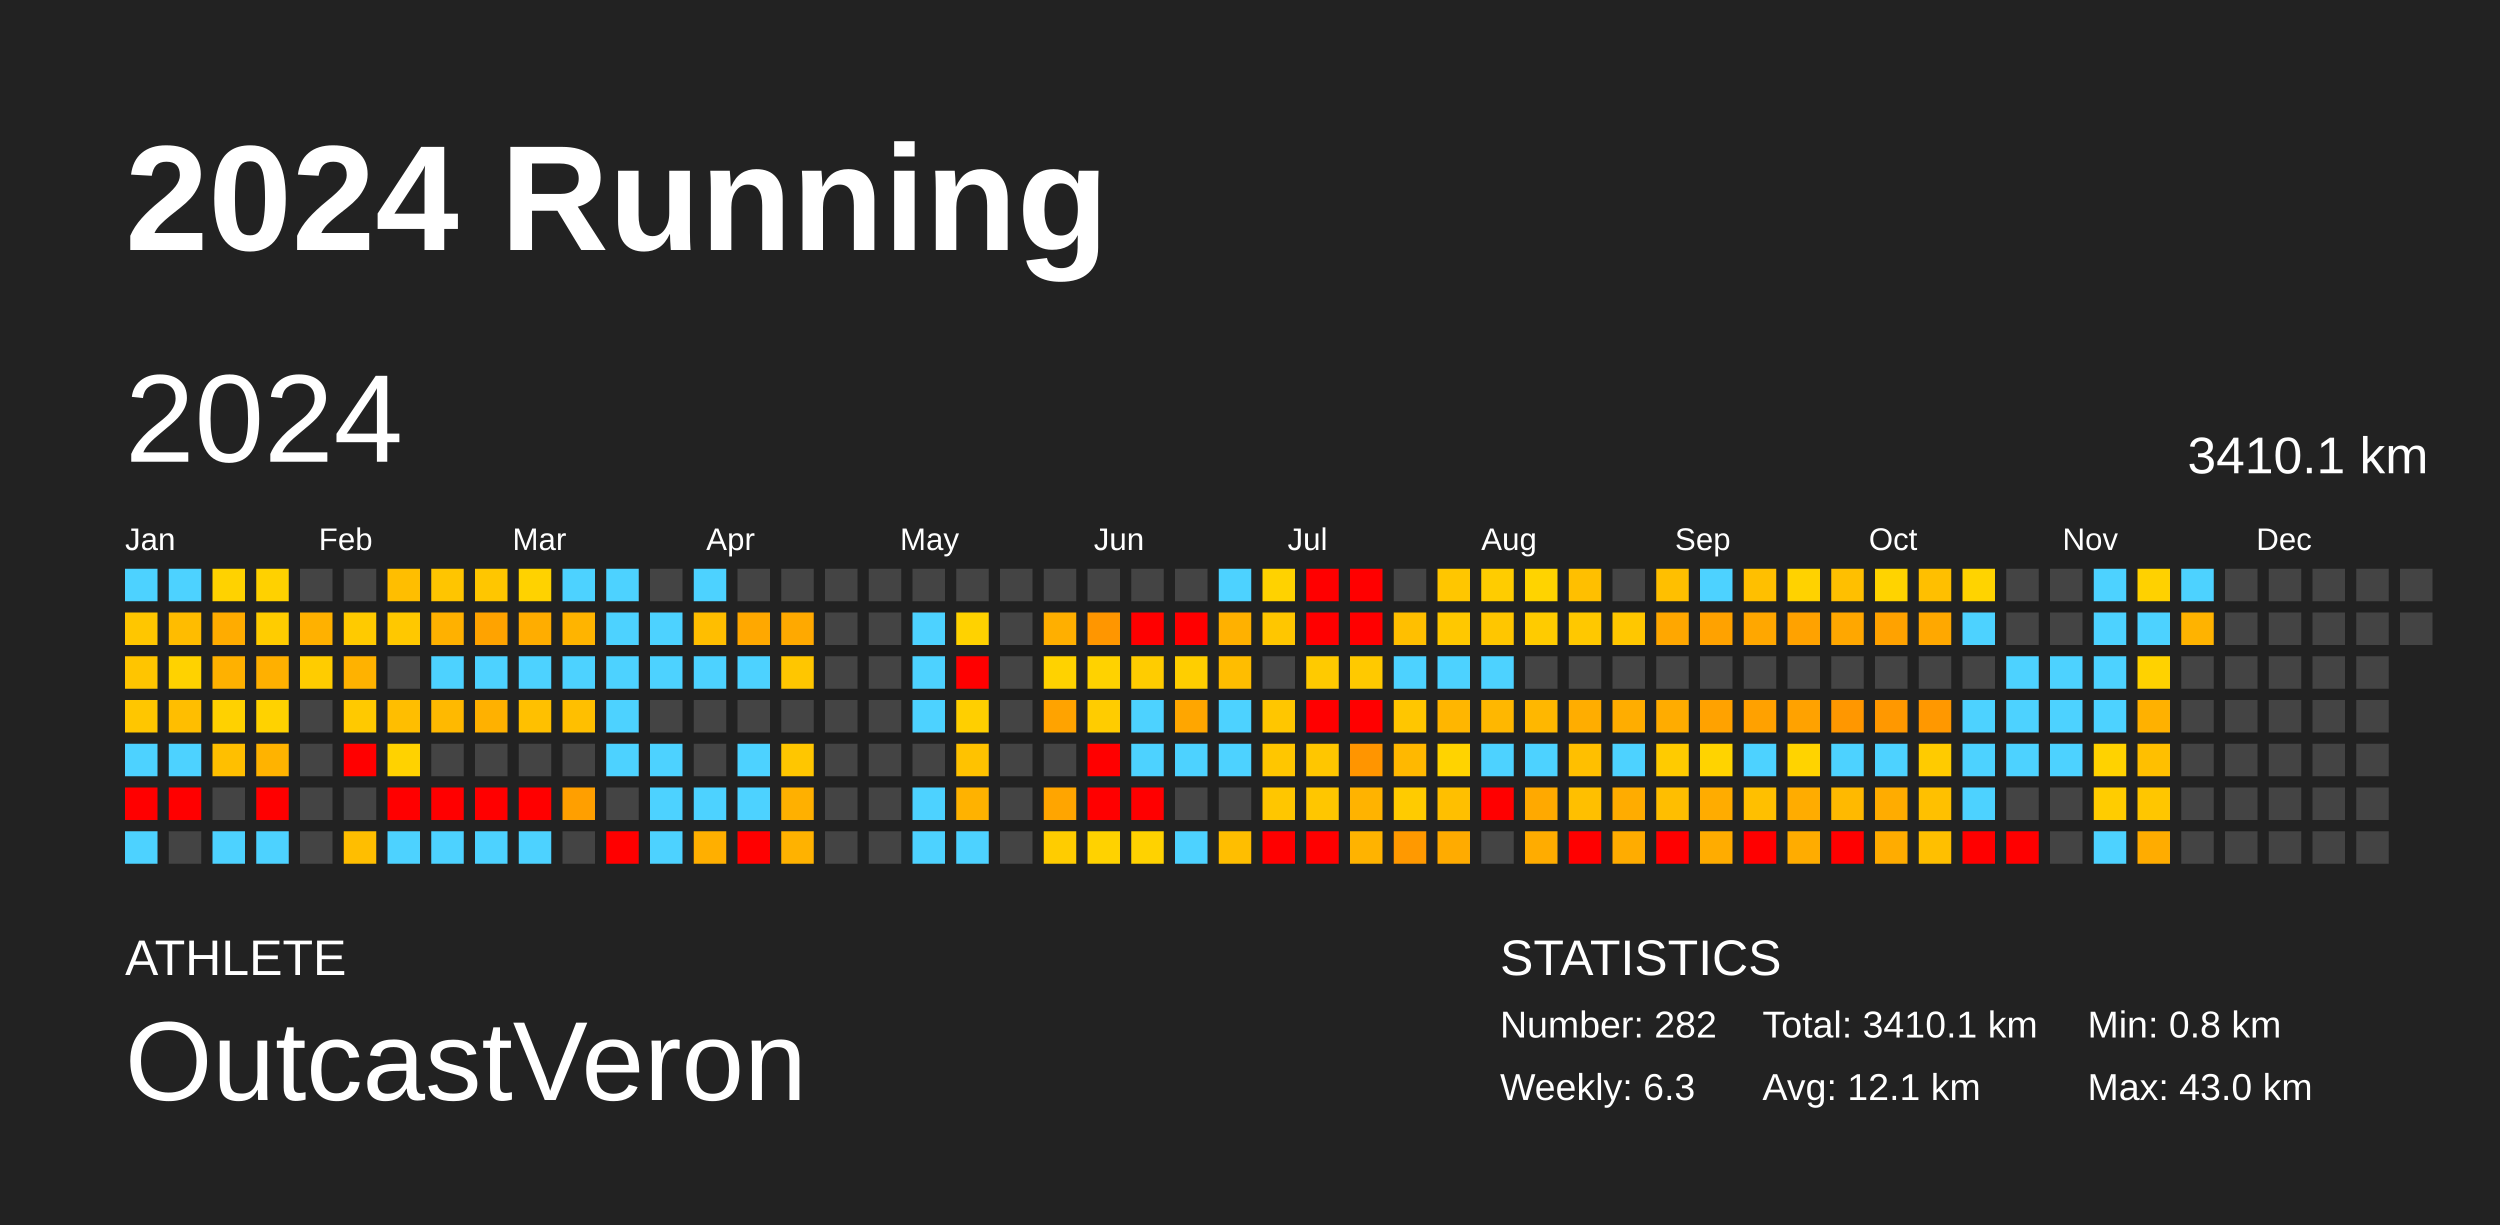
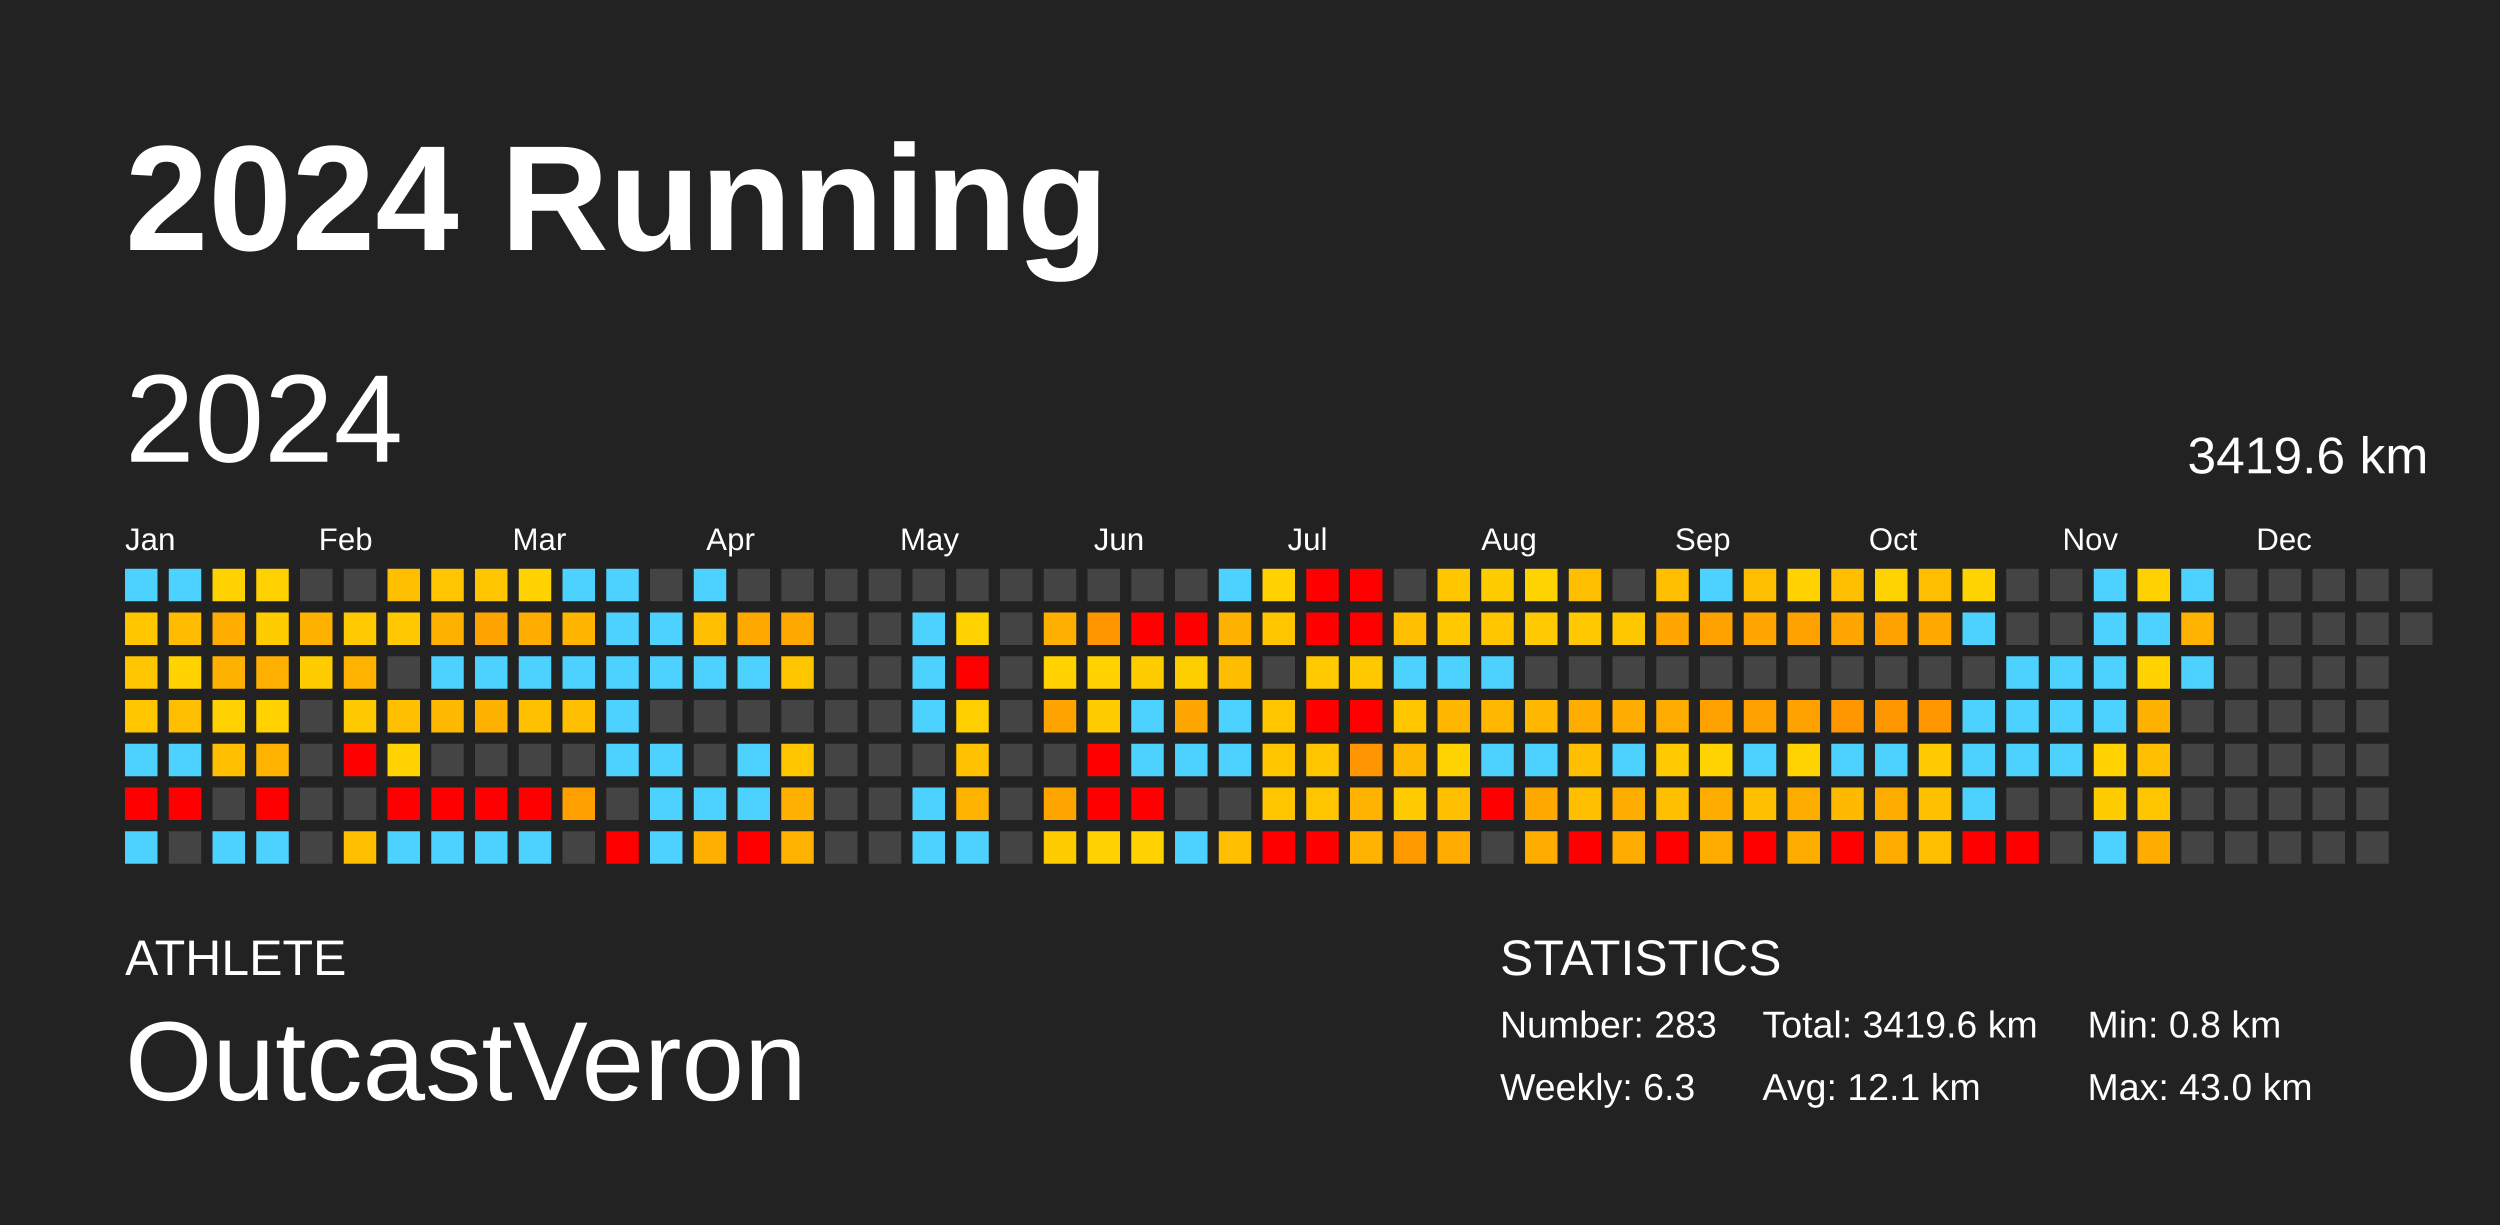
<svg xmlns="http://www.w3.org/2000/svg" baseProfile="full" height="98mm" version="1.1" viewBox="0,0,200,98" width="200mm">
  <defs />
  <rect fill="#222222" height="98" width="200" x="0" y="0" />
  <text fill="#FFFFFF" style="font-size:12px; font-family:Arial; font-weight:bold;" x="10" y="20">2024 Running</text>
  <text fill="#FFFFFF" style="font-size:4px; font-family:Arial" x="10" y="78">ATHLETE</text>
  <text fill="#FFFFFF" style="font-size:9px; font-family:Arial" x="10" y="88">OutcastVeron</text>
  <text fill="#FFFFFF" style="font-size:4px; font-family:Arial" x="120" y="78">STATISTICS</text>
-   <text fill="#FFFFFF" style="font-size:3px; font-family:Arial" x="120" y="83">Number: 282</text>
+   <text fill="#FFFFFF" style="font-size:3px; font-family:Arial" x="120" y="83">Number: 283</text>
  <text fill="#FFFFFF" style="font-size:3px; font-family:Arial" x="120" y="88">Weekly: 6.3</text>
-   <text fill="#FFFFFF" style="font-size:3px; font-family:Arial" x="141" y="83">Total: 3410.1 km</text>
+   <text fill="#FFFFFF" style="font-size:3px; font-family:Arial" x="141" y="83">Total: 3419.6 km</text>
  <text fill="#FFFFFF" style="font-size:3px; font-family:Arial" x="141" y="88">Avg: 12.1 km</text>
  <text fill="#FFFFFF" style="font-size:3px; font-family:Arial" x="167" y="83">Min: 0.8 km</text>
  <text fill="#FFFFFF" style="font-size:3px; font-family:Arial" x="167" y="88">Max: 43.0 km</text>
  <text dominant-baseline="hanging" fill="#FFFFFF" style="font-size:10.0px; font-family:Arial;" x="10" y="30">2024</text>
-   <text dominant-baseline="hanging" fill="#FFFFFF" style="font-size:4.125px; font-family:Arial;" x="175" y="35">3410.1 km</text>
+   <text dominant-baseline="hanging" fill="#FFFFFF" style="font-size:4.125px; font-family:Arial;" x="175" y="35">3419.6 km</text>
  <text fill="#FFFFFF" style="font-size:2.5px; font-family:Arial" x="10.0" y="44">Jan</text>
  <text fill="#FFFFFF" style="font-size:2.5px; font-family:Arial" x="25.5" y="44">Feb</text>
  <text fill="#FFFFFF" style="font-size:2.5px; font-family:Arial" x="41.0" y="44">Mar</text>
  <text fill="#FFFFFF" style="font-size:2.5px; font-family:Arial" x="56.5" y="44">Apr</text>
  <text fill="#FFFFFF" style="font-size:2.5px; font-family:Arial" x="72.0" y="44">May</text>
  <text fill="#FFFFFF" style="font-size:2.5px; font-family:Arial" x="87.5" y="44">Jun</text>
  <text fill="#FFFFFF" style="font-size:2.5px; font-family:Arial" x="103.0" y="44">Jul</text>
  <text fill="#FFFFFF" style="font-size:2.5px; font-family:Arial" x="118.5" y="44">Aug</text>
  <text fill="#FFFFFF" style="font-size:2.5px; font-family:Arial" x="134.0" y="44">Sep</text>
  <text fill="#FFFFFF" style="font-size:2.5px; font-family:Arial" x="149.5" y="44">Oct</text>
  <text fill="#FFFFFF" style="font-size:2.5px; font-family:Arial" x="165.0" y="44">Nov</text>
  <text fill="#FFFFFF" style="font-size:2.5px; font-family:Arial" x="180.5" y="44">Dec</text>
  <rect fill="#4dd2ff" height="2.6" width="2.6" x="10.0" y="45.5" />
  <rect fill="#ffc600" height="2.6" width="2.6" x="10.0" y="49.0" />
  <rect fill="#ffc500" height="2.6" width="2.6" x="10.0" y="52.5" />
  <rect fill="#ffc600" height="2.6" width="2.6" x="10.0" y="56.0" />
  <rect fill="#4dd2ff" height="2.6" width="2.6" x="10.0" y="59.5" />
  <rect fill="red" height="2.6" width="2.6" x="10.0" y="63.0" />
  <rect fill="#4dd2ff" height="2.6" width="2.6" x="10.0" y="66.5" />
  <rect fill="#4dd2ff" height="2.6" width="2.6" x="13.5" y="45.5" />
  <rect fill="#ffbc00" height="2.6" width="2.6" x="13.5" y="49.0" />
  <rect fill="#ffd200" height="2.6" width="2.6" x="13.5" y="52.5" />
  <rect fill="#ffbe00" height="2.6" width="2.6" x="13.5" y="56.0" />
  <rect fill="#4dd2ff" height="2.6" width="2.6" x="13.5" y="59.5" />
  <rect fill="red" height="2.6" width="2.6" x="13.5" y="63.0" />
  <rect fill="#444444" height="2.6" width="2.6" x="13.5" y="66.5" />
  <rect fill="#ffd200" height="2.6" width="2.6" x="17.0" y="45.5" />
  <rect fill="#ffac00" height="2.6" width="2.6" x="17.0" y="49.0" />
  <rect fill="#ffb100" height="2.6" width="2.6" x="17.0" y="52.5" />
  <rect fill="#ffd100" height="2.6" width="2.6" x="17.0" y="56.0" />
  <rect fill="#ffbf00" height="2.6" width="2.6" x="17.0" y="59.5" />
  <rect fill="#444444" height="2.6" width="2.6" x="17.0" y="63.0" />
  <rect fill="#4dd2ff" height="2.6" width="2.6" x="17.0" y="66.5" />
  <rect fill="#ffd100" height="2.6" width="2.6" x="20.5" y="45.5" />
  <rect fill="#ffcc00" height="2.6" width="2.6" x="20.5" y="49.0" />
  <rect fill="#ffb000" height="2.6" width="2.6" x="20.5" y="52.5" />
  <rect fill="#ffd200" height="2.6" width="2.6" x="20.5" y="56.0" />
  <rect fill="#ffb300" height="2.6" width="2.6" x="20.5" y="59.5" />
  <rect fill="red" height="2.6" width="2.6" x="20.5" y="63.0" />
  <rect fill="#4dd2ff" height="2.6" width="2.6" x="20.5" y="66.5" />
  <rect fill="#444444" height="2.6" width="2.6" x="24.0" y="45.5" />
  <rect fill="#ffb100" height="2.6" width="2.6" x="24.0" y="49.0" />
  <rect fill="#ffcc00" height="2.6" width="2.6" x="24.0" y="52.5" />
  <rect fill="#444444" height="2.6" width="2.6" x="24.0" y="56.0" />
  <rect fill="#444444" height="2.6" width="2.6" x="24.0" y="59.5" />
  <rect fill="#444444" height="2.6" width="2.6" x="24.0" y="63.0" />
  <rect fill="#444444" height="2.6" width="2.6" x="24.0" y="66.5" />
  <rect fill="#444444" height="2.6" width="2.6" x="27.5" y="45.5" />
  <rect fill="#ffca00" height="2.6" width="2.6" x="27.5" y="49.0" />
  <rect fill="#ffb200" height="2.6" width="2.6" x="27.5" y="52.5" />
  <rect fill="#ffc900" height="2.6" width="2.6" x="27.5" y="56.0" />
  <rect fill="red" height="2.6" width="2.6" x="27.5" y="59.5" />
  <rect fill="#444444" height="2.6" width="2.6" x="27.5" y="63.0" />
  <rect fill="#ffbe00" height="2.6" width="2.6" x="27.5" y="66.5" />
  <rect fill="#ffbe00" height="2.6" width="2.6" x="31.0" y="45.5" />
  <rect fill="#ffc800" height="2.6" width="2.6" x="31.0" y="49.0" />
  <rect fill="#444444" height="2.6" width="2.6" x="31.0" y="52.5" />
  <rect fill="#ffbe00" height="2.6" width="2.6" x="31.0" y="56.0" />
  <rect fill="#ffd200" height="2.6" width="2.6" x="31.0" y="59.5" />
  <rect fill="red" height="2.6" width="2.6" x="31.0" y="63.0" />
  <rect fill="#4dd2ff" height="2.6" width="2.6" x="31.0" y="66.5" />
  <rect fill="#ffc500" height="2.6" width="2.6" x="34.5" y="45.5" />
  <rect fill="#ffb100" height="2.6" width="2.6" x="34.5" y="49.0" />
  <rect fill="#4dd2ff" height="2.6" width="2.6" x="34.5" y="52.5" />
  <rect fill="#ffb900" height="2.6" width="2.6" x="34.5" y="56.0" />
  <rect fill="#444444" height="2.6" width="2.6" x="34.5" y="59.5" />
  <rect fill="red" height="2.6" width="2.6" x="34.5" y="63.0" />
  <rect fill="#4dd2ff" height="2.6" width="2.6" x="34.5" y="66.5" />
  <rect fill="#ffc600" height="2.6" width="2.6" x="38.0" y="45.5" />
  <rect fill="#ffa300" height="2.6" width="2.6" x="38.0" y="49.0" />
  <rect fill="#4dd2ff" height="2.6" width="2.6" x="38.0" y="52.5" />
  <rect fill="#ffb100" height="2.6" width="2.6" x="38.0" y="56.0" />
  <rect fill="#444444" height="2.6" width="2.6" x="38.0" y="59.5" />
  <rect fill="red" height="2.6" width="2.6" x="38.0" y="63.0" />
  <rect fill="#4dd2ff" height="2.6" width="2.6" x="38.0" y="66.5" />
  <rect fill="#ffd200" height="2.6" width="2.6" x="41.5" y="45.5" />
  <rect fill="#ffad00" height="2.6" width="2.6" x="41.5" y="49.0" />
  <rect fill="#4dd2ff" height="2.6" width="2.6" x="41.5" y="52.5" />
  <rect fill="#ffc000" height="2.6" width="2.6" x="41.5" y="56.0" />
  <rect fill="#444444" height="2.6" width="2.6" x="41.5" y="59.5" />
  <rect fill="red" height="2.6" width="2.6" x="41.5" y="63.0" />
  <rect fill="#4dd2ff" height="2.6" width="2.6" x="41.5" y="66.5" />
  <rect fill="#4dd2ff" height="2.6" width="2.6" x="45.0" y="45.5" />
  <rect fill="#ffb400" height="2.6" width="2.6" x="45.0" y="49.0" />
  <rect fill="#4dd2ff" height="2.6" width="2.6" x="45.0" y="52.5" />
  <rect fill="#ffbf00" height="2.6" width="2.6" x="45.0" y="56.0" />
  <rect fill="#444444" height="2.6" width="2.6" x="45.0" y="59.5" />
  <rect fill="#ff9f00" height="2.6" width="2.6" x="45.0" y="63.0" />
  <rect fill="#444444" height="2.6" width="2.6" x="45.0" y="66.5" />
  <rect fill="#4dd2ff" height="2.6" width="2.6" x="48.5" y="45.5" />
  <rect fill="#4dd2ff" height="2.6" width="2.6" x="48.5" y="49.0" />
  <rect fill="#4dd2ff" height="2.6" width="2.6" x="48.5" y="52.5" />
  <rect fill="#4dd2ff" height="2.6" width="2.6" x="48.5" y="56.0" />
  <rect fill="#4dd2ff" height="2.6" width="2.6" x="48.5" y="59.5" />
  <rect fill="#444444" height="2.6" width="2.6" x="48.5" y="63.0" />
  <rect fill="red" height="2.6" width="2.6" x="48.5" y="66.5" />
  <rect fill="#444444" height="2.6" width="2.6" x="52.0" y="45.5" />
  <rect fill="#4dd2ff" height="2.6" width="2.6" x="52.0" y="49.0" />
  <rect fill="#4dd2ff" height="2.6" width="2.6" x="52.0" y="52.5" />
  <rect fill="#444444" height="2.6" width="2.6" x="52.0" y="56.0" />
  <rect fill="#4dd2ff" height="2.6" width="2.6" x="52.0" y="59.5" />
  <rect fill="#4dd2ff" height="2.6" width="2.6" x="52.0" y="63.0" />
  <rect fill="#4dd2ff" height="2.6" width="2.6" x="52.0" y="66.5" />
  <rect fill="#4dd2ff" height="2.6" width="2.6" x="55.5" y="45.5" />
  <rect fill="#ffbe00" height="2.6" width="2.6" x="55.5" y="49.0" />
  <rect fill="#4dd2ff" height="2.6" width="2.6" x="55.5" y="52.5" />
  <rect fill="#444444" height="2.6" width="2.6" x="55.5" y="56.0" />
  <rect fill="#444444" height="2.6" width="2.6" x="55.5" y="59.5" />
  <rect fill="#4dd2ff" height="2.6" width="2.6" x="55.5" y="63.0" />
  <rect fill="#ffaf00" height="2.6" width="2.6" x="55.5" y="66.5" />
  <rect fill="#444444" height="2.6" width="2.6" x="59.0" y="45.5" />
  <rect fill="#ffa800" height="2.6" width="2.6" x="59.0" y="49.0" />
  <rect fill="#4dd2ff" height="2.6" width="2.6" x="59.0" y="52.5" />
  <rect fill="#444444" height="2.6" width="2.6" x="59.0" y="56.0" />
  <rect fill="#4dd2ff" height="2.6" width="2.6" x="59.0" y="59.5" />
  <rect fill="#4dd2ff" height="2.6" width="2.6" x="59.0" y="63.0" />
  <rect fill="red" height="2.6" width="2.6" x="59.0" y="66.5" />
  <rect fill="#444444" height="2.6" width="2.6" x="62.5" y="45.5" />
  <rect fill="#ffa900" height="2.6" width="2.6" x="62.5" y="49.0" />
  <rect fill="#ffc600" height="2.6" width="2.6" x="62.5" y="52.5" />
  <rect fill="#444444" height="2.6" width="2.6" x="62.5" y="56.0" />
  <rect fill="#ffc600" height="2.6" width="2.6" x="62.5" y="59.5" />
  <rect fill="#ffb000" height="2.6" width="2.6" x="62.5" y="63.0" />
  <rect fill="#ffb200" height="2.6" width="2.6" x="62.5" y="66.5" />
  <rect fill="#444444" height="2.6" width="2.6" x="66.0" y="45.5" />
  <rect fill="#444444" height="2.6" width="2.6" x="66.0" y="49.0" />
  <rect fill="#444444" height="2.6" width="2.6" x="66.0" y="52.5" />
  <rect fill="#444444" height="2.6" width="2.6" x="66.0" y="56.0" />
  <rect fill="#444444" height="2.6" width="2.6" x="66.0" y="59.5" />
  <rect fill="#444444" height="2.6" width="2.6" x="66.0" y="63.0" />
  <rect fill="#444444" height="2.6" width="2.6" x="66.0" y="66.5" />
  <rect fill="#444444" height="2.6" width="2.6" x="69.5" y="45.5" />
  <rect fill="#444444" height="2.6" width="2.6" x="69.5" y="49.0" />
  <rect fill="#444444" height="2.6" width="2.6" x="69.5" y="52.5" />
  <rect fill="#444444" height="2.6" width="2.6" x="69.5" y="56.0" />
  <rect fill="#444444" height="2.6" width="2.6" x="69.5" y="59.5" />
  <rect fill="#444444" height="2.6" width="2.6" x="69.5" y="63.0" />
  <rect fill="#444444" height="2.6" width="2.6" x="69.5" y="66.5" />
  <rect fill="#444444" height="2.6" width="2.6" x="73.0" y="45.5" />
  <rect fill="#4dd2ff" height="2.6" width="2.6" x="73.0" y="49.0" />
  <rect fill="#4dd2ff" height="2.6" width="2.6" x="73.0" y="52.5" />
  <rect fill="#4dd2ff" height="2.6" width="2.6" x="73.0" y="56.0" />
  <rect fill="#444444" height="2.6" width="2.6" x="73.0" y="59.5" />
  <rect fill="#4dd2ff" height="2.6" width="2.6" x="73.0" y="63.0" />
  <rect fill="#4dd2ff" height="2.6" width="2.6" x="73.0" y="66.5" />
  <rect fill="#444444" height="2.6" width="2.6" x="76.5" y="45.5" />
  <rect fill="#ffd200" height="2.6" width="2.6" x="76.5" y="49.0" />
  <rect fill="red" height="2.6" width="2.6" x="76.5" y="52.5" />
  <rect fill="#ffcf00" height="2.6" width="2.6" x="76.5" y="56.0" />
  <rect fill="#ffc200" height="2.6" width="2.6" x="76.5" y="59.5" />
  <rect fill="#ffb200" height="2.6" width="2.6" x="76.5" y="63.0" />
  <rect fill="#4dd2ff" height="2.6" width="2.6" x="76.5" y="66.5" />
  <rect fill="#444444" height="2.6" width="2.6" x="80.0" y="45.5" />
  <rect fill="#444444" height="2.6" width="2.6" x="80.0" y="49.0" />
  <rect fill="#444444" height="2.6" width="2.6" x="80.0" y="52.5" />
  <rect fill="#444444" height="2.6" width="2.6" x="80.0" y="56.0" />
  <rect fill="#444444" height="2.6" width="2.6" x="80.0" y="59.5" />
  <rect fill="#444444" height="2.6" width="2.6" x="80.0" y="63.0" />
  <rect fill="#444444" height="2.6" width="2.6" x="80.0" y="66.5" />
  <rect fill="#444444" height="2.6" width="2.6" x="83.5" y="45.5" />
  <rect fill="#ffaf00" height="2.6" width="2.6" x="83.5" y="49.0" />
  <rect fill="#ffd200" height="2.6" width="2.6" x="83.5" y="52.5" />
  <rect fill="#ffa300" height="2.6" width="2.6" x="83.5" y="56.0" />
  <rect fill="#444444" height="2.6" width="2.6" x="83.5" y="59.5" />
  <rect fill="#ffa500" height="2.6" width="2.6" x="83.5" y="63.0" />
  <rect fill="#ffcc00" height="2.6" width="2.6" x="83.5" y="66.5" />
  <rect fill="#444444" height="2.6" width="2.6" x="87.0" y="45.5" />
  <rect fill="#ff9600" height="2.6" width="2.6" x="87.0" y="49.0" />
  <rect fill="#ffd200" height="2.6" width="2.6" x="87.0" y="52.5" />
  <rect fill="#ffcc00" height="2.6" width="2.6" x="87.0" y="56.0" />
  <rect fill="red" height="2.6" width="2.6" x="87.0" y="59.5" />
  <rect fill="red" height="2.6" width="2.6" x="87.0" y="63.0" />
  <rect fill="#ffd200" height="2.6" width="2.6" x="87.0" y="66.5" />
  <rect fill="#444444" height="2.6" width="2.6" x="90.5" y="45.5" />
  <rect fill="red" height="2.6" width="2.6" x="90.5" y="49.0" />
  <rect fill="#ffcc00" height="2.6" width="2.6" x="90.5" y="52.5" />
  <rect fill="#4dd2ff" height="2.6" width="2.6" x="90.5" y="56.0" />
  <rect fill="#4dd2ff" height="2.6" width="2.6" x="90.5" y="59.5" />
  <rect fill="red" height="2.6" width="2.6" x="90.5" y="63.0" />
  <rect fill="#ffd200" height="2.6" width="2.6" x="90.5" y="66.5" />
  <rect fill="#444444" height="2.6" width="2.6" x="94.0" y="45.5" />
  <rect fill="red" height="2.6" width="2.6" x="94.0" y="49.0" />
  <rect fill="#ffce00" height="2.6" width="2.6" x="94.0" y="52.5" />
  <rect fill="#ffa600" height="2.6" width="2.6" x="94.0" y="56.0" />
  <rect fill="#4dd2ff" height="2.6" width="2.6" x="94.0" y="59.5" />
  <rect fill="#444444" height="2.6" width="2.6" x="94.0" y="63.0" />
  <rect fill="#4dd2ff" height="2.6" width="2.6" x="94.0" y="66.5" />
  <rect fill="#4dd2ff" height="2.6" width="2.6" x="97.5" y="45.5" />
  <rect fill="#ffb100" height="2.6" width="2.6" x="97.5" y="49.0" />
  <rect fill="#ffbd00" height="2.6" width="2.6" x="97.5" y="52.5" />
  <rect fill="#4dd2ff" height="2.6" width="2.6" x="97.5" y="56.0" />
  <rect fill="#4dd2ff" height="2.6" width="2.6" x="97.5" y="59.5" />
  <rect fill="#444444" height="2.6" width="2.6" x="97.5" y="63.0" />
  <rect fill="#ffbe00" height="2.6" width="2.6" x="97.5" y="66.5" />
  <rect fill="#ffd200" height="2.6" width="2.6" x="101.0" y="45.5" />
  <rect fill="#ffc600" height="2.6" width="2.6" x="101.0" y="49.0" />
  <rect fill="#444444" height="2.6" width="2.6" x="101.0" y="52.5" />
  <rect fill="#ffc600" height="2.6" width="2.6" x="101.0" y="56.0" />
  <rect fill="#ffc600" height="2.6" width="2.6" x="101.0" y="59.5" />
  <rect fill="#ffc600" height="2.6" width="2.6" x="101.0" y="63.0" />
  <rect fill="red" height="2.6" width="2.6" x="101.0" y="66.5" />
  <rect fill="red" height="2.6" width="2.6" x="104.5" y="45.5" />
  <rect fill="red" height="2.6" width="2.6" x="104.5" y="49.0" />
  <rect fill="#ffca00" height="2.6" width="2.6" x="104.5" y="52.5" />
  <rect fill="red" height="2.6" width="2.6" x="104.5" y="56.0" />
  <rect fill="#ffc600" height="2.6" width="2.6" x="104.5" y="59.5" />
  <rect fill="#ffc600" height="2.6" width="2.6" x="104.5" y="63.0" />
  <rect fill="red" height="2.6" width="2.6" x="104.5" y="66.5" />
  <rect fill="red" height="2.6" width="2.6" x="108.0" y="45.5" />
  <rect fill="red" height="2.6" width="2.6" x="108.0" y="49.0" />
  <rect fill="#ffc900" height="2.6" width="2.6" x="108.0" y="52.5" />
  <rect fill="red" height="2.6" width="2.6" x="108.0" y="56.0" />
  <rect fill="#ff9500" height="2.6" width="2.6" x="108.0" y="59.5" />
  <rect fill="#ffb300" height="2.6" width="2.6" x="108.0" y="63.0" />
  <rect fill="#ffb300" height="2.6" width="2.6" x="108.0" y="66.5" />
  <rect fill="#444444" height="2.6" width="2.6" x="111.5" y="45.5" />
  <rect fill="#ffbf00" height="2.6" width="2.6" x="111.5" y="49.0" />
  <rect fill="#4dd2ff" height="2.6" width="2.6" x="111.5" y="52.5" />
  <rect fill="#ffc600" height="2.6" width="2.6" x="111.5" y="56.0" />
  <rect fill="#ffb800" height="2.6" width="2.6" x="111.5" y="59.5" />
  <rect fill="#ffcb00" height="2.6" width="2.6" x="111.5" y="63.0" />
  <rect fill="#ff9900" height="2.6" width="2.6" x="111.5" y="66.5" />
  <rect fill="#ffc600" height="2.6" width="2.6" x="115.0" y="45.5" />
  <rect fill="#ffc800" height="2.6" width="2.6" x="115.0" y="49.0" />
  <rect fill="#4dd2ff" height="2.6" width="2.6" x="115.0" y="52.5" />
  <rect fill="#ffb600" height="2.6" width="2.6" x="115.0" y="56.0" />
  <rect fill="#ffd300" height="2.6" width="2.6" x="115.0" y="59.5" />
  <rect fill="#ffbf00" height="2.6" width="2.6" x="115.0" y="63.0" />
  <rect fill="#ffab00" height="2.6" width="2.6" x="115.0" y="66.5" />
  <rect fill="#ffcc00" height="2.6" width="2.6" x="118.5" y="45.5" />
  <rect fill="#ffc600" height="2.6" width="2.6" x="118.5" y="49.0" />
  <rect fill="#4dd2ff" height="2.6" width="2.6" x="118.5" y="52.5" />
  <rect fill="#ffb700" height="2.6" width="2.6" x="118.5" y="56.0" />
  <rect fill="#4dd2ff" height="2.6" width="2.6" x="118.5" y="59.5" />
  <rect fill="red" height="2.6" width="2.6" x="118.5" y="63.0" />
  <rect fill="#444444" height="2.6" width="2.6" x="118.5" y="66.5" />
  <rect fill="#ffd300" height="2.6" width="2.6" x="122.0" y="45.5" />
  <rect fill="#ffcb00" height="2.6" width="2.6" x="122.0" y="49.0" />
  <rect fill="#444444" height="2.6" width="2.6" x="122.0" y="52.5" />
  <rect fill="#ffb700" height="2.6" width="2.6" x="122.0" y="56.0" />
  <rect fill="#4dd2ff" height="2.6" width="2.6" x="122.0" y="59.5" />
  <rect fill="#ffa900" height="2.6" width="2.6" x="122.0" y="63.0" />
  <rect fill="#ffac00" height="2.6" width="2.6" x="122.0" y="66.5" />
  <rect fill="#ffbf00" height="2.6" width="2.6" x="125.5" y="45.5" />
  <rect fill="#ffc800" height="2.6" width="2.6" x="125.5" y="49.0" />
  <rect fill="#444444" height="2.6" width="2.6" x="125.5" y="52.5" />
  <rect fill="#ffad00" height="2.6" width="2.6" x="125.5" y="56.0" />
  <rect fill="#ffbf00" height="2.6" width="2.6" x="125.5" y="59.5" />
  <rect fill="#ffbf00" height="2.6" width="2.6" x="125.5" y="63.0" />
  <rect fill="red" height="2.6" width="2.6" x="125.5" y="66.5" />
  <rect fill="#444444" height="2.6" width="2.6" x="129.0" y="45.5" />
  <rect fill="#ffc700" height="2.6" width="2.6" x="129.0" y="49.0" />
  <rect fill="#444444" height="2.6" width="2.6" x="129.0" y="52.5" />
  <rect fill="#ffad00" height="2.6" width="2.6" x="129.0" y="56.0" />
  <rect fill="#4dd2ff" height="2.6" width="2.6" x="129.0" y="59.5" />
  <rect fill="#ffac00" height="2.6" width="2.6" x="129.0" y="63.0" />
  <rect fill="#ffac00" height="2.6" width="2.6" x="129.0" y="66.5" />
  <rect fill="#ffbf00" height="2.6" width="2.6" x="132.5" y="45.5" />
  <rect fill="#ffa700" height="2.6" width="2.6" x="132.5" y="49.0" />
  <rect fill="#444444" height="2.6" width="2.6" x="132.5" y="52.5" />
  <rect fill="#ffac00" height="2.6" width="2.6" x="132.5" y="56.0" />
  <rect fill="#ffcb00" height="2.6" width="2.6" x="132.5" y="59.5" />
  <rect fill="#ffbe00" height="2.6" width="2.6" x="132.5" y="63.0" />
  <rect fill="red" height="2.6" width="2.6" x="132.5" y="66.5" />
  <rect fill="#4dd2ff" height="2.6" width="2.6" x="136.0" y="45.5" />
  <rect fill="#ffa200" height="2.6" width="2.6" x="136.0" y="49.0" />
  <rect fill="#444444" height="2.6" width="2.6" x="136.0" y="52.5" />
  <rect fill="#ffa200" height="2.6" width="2.6" x="136.0" y="56.0" />
  <rect fill="#ffd300" height="2.6" width="2.6" x="136.0" y="59.5" />
  <rect fill="#ffac00" height="2.6" width="2.6" x="136.0" y="63.0" />
  <rect fill="#ffac00" height="2.6" width="2.6" x="136.0" y="66.5" />
  <rect fill="#ffbf00" height="2.6" width="2.6" x="139.5" y="45.5" />
  <rect fill="#ffa700" height="2.6" width="2.6" x="139.5" y="49.0" />
  <rect fill="#444444" height="2.6" width="2.6" x="139.5" y="52.5" />
  <rect fill="#ffa100" height="2.6" width="2.6" x="139.5" y="56.0" />
  <rect fill="#4dd2ff" height="2.6" width="2.6" x="139.5" y="59.5" />
  <rect fill="#ffbf00" height="2.6" width="2.6" x="139.5" y="63.0" />
  <rect fill="red" height="2.6" width="2.6" x="139.5" y="66.5" />
  <rect fill="#ffd200" height="2.6" width="2.6" x="143.0" y="45.5" />
  <rect fill="#ffa200" height="2.6" width="2.6" x="143.0" y="49.0" />
  <rect fill="#444444" height="2.6" width="2.6" x="143.0" y="52.5" />
  <rect fill="#ffa200" height="2.6" width="2.6" x="143.0" y="56.0" />
  <rect fill="#ffd300" height="2.6" width="2.6" x="143.0" y="59.5" />
  <rect fill="#ffac00" height="2.6" width="2.6" x="143.0" y="63.0" />
  <rect fill="#ffac00" height="2.6" width="2.6" x="143.0" y="66.5" />
  <rect fill="#ffbf00" height="2.6" width="2.6" x="146.5" y="45.5" />
  <rect fill="#ffa700" height="2.6" width="2.6" x="146.5" y="49.0" />
  <rect fill="#444444" height="2.6" width="2.6" x="146.5" y="52.5" />
  <rect fill="#ff9700" height="2.6" width="2.6" x="146.5" y="56.0" />
  <rect fill="#4dd2ff" height="2.6" width="2.6" x="146.5" y="59.5" />
  <rect fill="#ffb900" height="2.6" width="2.6" x="146.5" y="63.0" />
  <rect fill="red" height="2.6" width="2.6" x="146.5" y="66.5" />
  <rect fill="#ffd300" height="2.6" width="2.6" x="150.0" y="45.5" />
  <rect fill="#ffa200" height="2.6" width="2.6" x="150.0" y="49.0" />
  <rect fill="#444444" height="2.6" width="2.6" x="150.0" y="52.5" />
  <rect fill="#ff9800" height="2.6" width="2.6" x="150.0" y="56.0" />
  <rect fill="#4dd2ff" height="2.6" width="2.6" x="150.0" y="59.5" />
  <rect fill="#ffac00" height="2.6" width="2.6" x="150.0" y="63.0" />
  <rect fill="#ffac00" height="2.6" width="2.6" x="150.0" y="66.5" />
  <rect fill="#ffbf00" height="2.6" width="2.6" x="153.5" y="45.5" />
  <rect fill="#ffa800" height="2.6" width="2.6" x="153.5" y="49.0" />
  <rect fill="#444444" height="2.6" width="2.6" x="153.5" y="52.5" />
  <rect fill="#ff9800" height="2.6" width="2.6" x="153.5" y="56.0" />
  <rect fill="#ffcb00" height="2.6" width="2.6" x="153.5" y="59.5" />
  <rect fill="#ffc000" height="2.6" width="2.6" x="153.5" y="63.0" />
  <rect fill="#ffbf00" height="2.6" width="2.6" x="153.5" y="66.5" />
  <rect fill="#ffd300" height="2.6" width="2.6" x="157.0" y="45.5" />
  <rect fill="#4dd2ff" height="2.6" width="2.6" x="157.0" y="49.0" />
  <rect fill="#444444" height="2.6" width="2.6" x="157.0" y="52.5" />
  <rect fill="#4dd2ff" height="2.6" width="2.6" x="157.0" y="56.0" />
  <rect fill="#4dd2ff" height="2.6" width="2.6" x="157.0" y="59.5" />
  <rect fill="#4dd2ff" height="2.6" width="2.6" x="157.0" y="63.0" />
  <rect fill="red" height="2.6" width="2.6" x="157.0" y="66.5" />
  <rect fill="#444444" height="2.6" width="2.6" x="160.5" y="45.5" />
  <rect fill="#444444" height="2.6" width="2.6" x="160.5" y="49.0" />
  <rect fill="#4dd2ff" height="2.6" width="2.6" x="160.5" y="52.5" />
  <rect fill="#4dd2ff" height="2.6" width="2.6" x="160.5" y="56.0" />
  <rect fill="#4dd2ff" height="2.6" width="2.6" x="160.5" y="59.5" />
  <rect fill="#444444" height="2.6" width="2.6" x="160.5" y="63.0" />
  <rect fill="red" height="2.6" width="2.6" x="160.5" y="66.5" />
  <rect fill="#444444" height="2.6" width="2.6" x="164.0" y="45.5" />
  <rect fill="#444444" height="2.6" width="2.6" x="164.0" y="49.0" />
  <rect fill="#4dd2ff" height="2.6" width="2.6" x="164.0" y="52.5" />
  <rect fill="#4dd2ff" height="2.6" width="2.6" x="164.0" y="56.0" />
  <rect fill="#4dd2ff" height="2.6" width="2.6" x="164.0" y="59.5" />
  <rect fill="#444444" height="2.6" width="2.6" x="164.0" y="63.0" />
  <rect fill="#444444" height="2.6" width="2.6" x="164.0" y="66.5" />
  <rect fill="#4dd2ff" height="2.6" width="2.6" x="167.5" y="45.5" />
  <rect fill="#4dd2ff" height="2.6" width="2.6" x="167.5" y="49.0" />
  <rect fill="#4dd2ff" height="2.6" width="2.6" x="167.5" y="52.5" />
  <rect fill="#4dd2ff" height="2.6" width="2.6" x="167.5" y="56.0" />
  <rect fill="#ffd200" height="2.6" width="2.6" x="167.5" y="59.5" />
  <rect fill="#ffcc00" height="2.6" width="2.6" x="167.5" y="63.0" />
  <rect fill="#4dd2ff" height="2.6" width="2.6" x="167.5" y="66.5" />
  <rect fill="#ffd100" height="2.6" width="2.6" x="171.0" y="45.5" />
  <rect fill="#4dd2ff" height="2.6" width="2.6" x="171.0" y="49.0" />
  <rect fill="#ffd200" height="2.6" width="2.6" x="171.0" y="52.5" />
  <rect fill="#ffb100" height="2.6" width="2.6" x="171.0" y="56.0" />
  <rect fill="#ffbf00" height="2.6" width="2.6" x="171.0" y="59.5" />
  <rect fill="#ffc600" height="2.6" width="2.6" x="171.0" y="63.0" />
  <rect fill="#ffac00" height="2.6" width="2.6" x="171.0" y="66.5" />
  <rect fill="#4dd2ff" height="2.6" width="2.6" x="174.5" y="45.5" />
  <rect fill="#ffb300" height="2.6" width="2.6" x="174.5" y="49.0" />
-   <rect fill="#444444" height="2.6" width="2.6" x="174.5" y="52.5" />
+   <rect fill="#4dd2ff" height="2.6" width="2.6" x="174.5" y="52.5" />
  <rect fill="#444444" height="2.6" width="2.6" x="174.5" y="56.0" />
  <rect fill="#444444" height="2.6" width="2.6" x="174.5" y="59.5" />
  <rect fill="#444444" height="2.6" width="2.6" x="174.5" y="63.0" />
  <rect fill="#444444" height="2.6" width="2.6" x="174.5" y="66.5" />
  <rect fill="#444444" height="2.6" width="2.6" x="178.0" y="45.5" />
  <rect fill="#444444" height="2.6" width="2.6" x="178.0" y="49.0" />
  <rect fill="#444444" height="2.6" width="2.6" x="178.0" y="52.5" />
  <rect fill="#444444" height="2.6" width="2.6" x="178.0" y="56.0" />
  <rect fill="#444444" height="2.6" width="2.6" x="178.0" y="59.5" />
  <rect fill="#444444" height="2.6" width="2.6" x="178.0" y="63.0" />
  <rect fill="#444444" height="2.6" width="2.6" x="178.0" y="66.5" />
  <rect fill="#444444" height="2.6" width="2.6" x="181.5" y="45.5" />
  <rect fill="#444444" height="2.6" width="2.6" x="181.5" y="49.0" />
  <rect fill="#444444" height="2.6" width="2.6" x="181.5" y="52.5" />
  <rect fill="#444444" height="2.6" width="2.6" x="181.5" y="56.0" />
  <rect fill="#444444" height="2.6" width="2.6" x="181.5" y="59.5" />
  <rect fill="#444444" height="2.6" width="2.6" x="181.5" y="63.0" />
  <rect fill="#444444" height="2.6" width="2.6" x="181.5" y="66.5" />
  <rect fill="#444444" height="2.6" width="2.6" x="185.0" y="45.5" />
  <rect fill="#444444" height="2.6" width="2.6" x="185.0" y="49.0" />
  <rect fill="#444444" height="2.6" width="2.6" x="185.0" y="52.5" />
  <rect fill="#444444" height="2.6" width="2.6" x="185.0" y="56.0" />
  <rect fill="#444444" height="2.6" width="2.6" x="185.0" y="59.5" />
  <rect fill="#444444" height="2.6" width="2.6" x="185.0" y="63.0" />
  <rect fill="#444444" height="2.6" width="2.6" x="185.0" y="66.5" />
  <rect fill="#444444" height="2.6" width="2.6" x="188.5" y="45.5" />
  <rect fill="#444444" height="2.6" width="2.6" x="188.5" y="49.0" />
  <rect fill="#444444" height="2.6" width="2.6" x="188.5" y="52.5" />
  <rect fill="#444444" height="2.6" width="2.6" x="188.5" y="56.0" />
  <rect fill="#444444" height="2.6" width="2.6" x="188.5" y="59.5" />
  <rect fill="#444444" height="2.6" width="2.6" x="188.5" y="63.0" />
  <rect fill="#444444" height="2.6" width="2.6" x="188.5" y="66.5" />
  <rect fill="#444444" height="2.6" width="2.6" x="192.0" y="45.5" />
  <rect fill="#444444" height="2.6" width="2.6" x="192.0" y="49.0" />
</svg>
